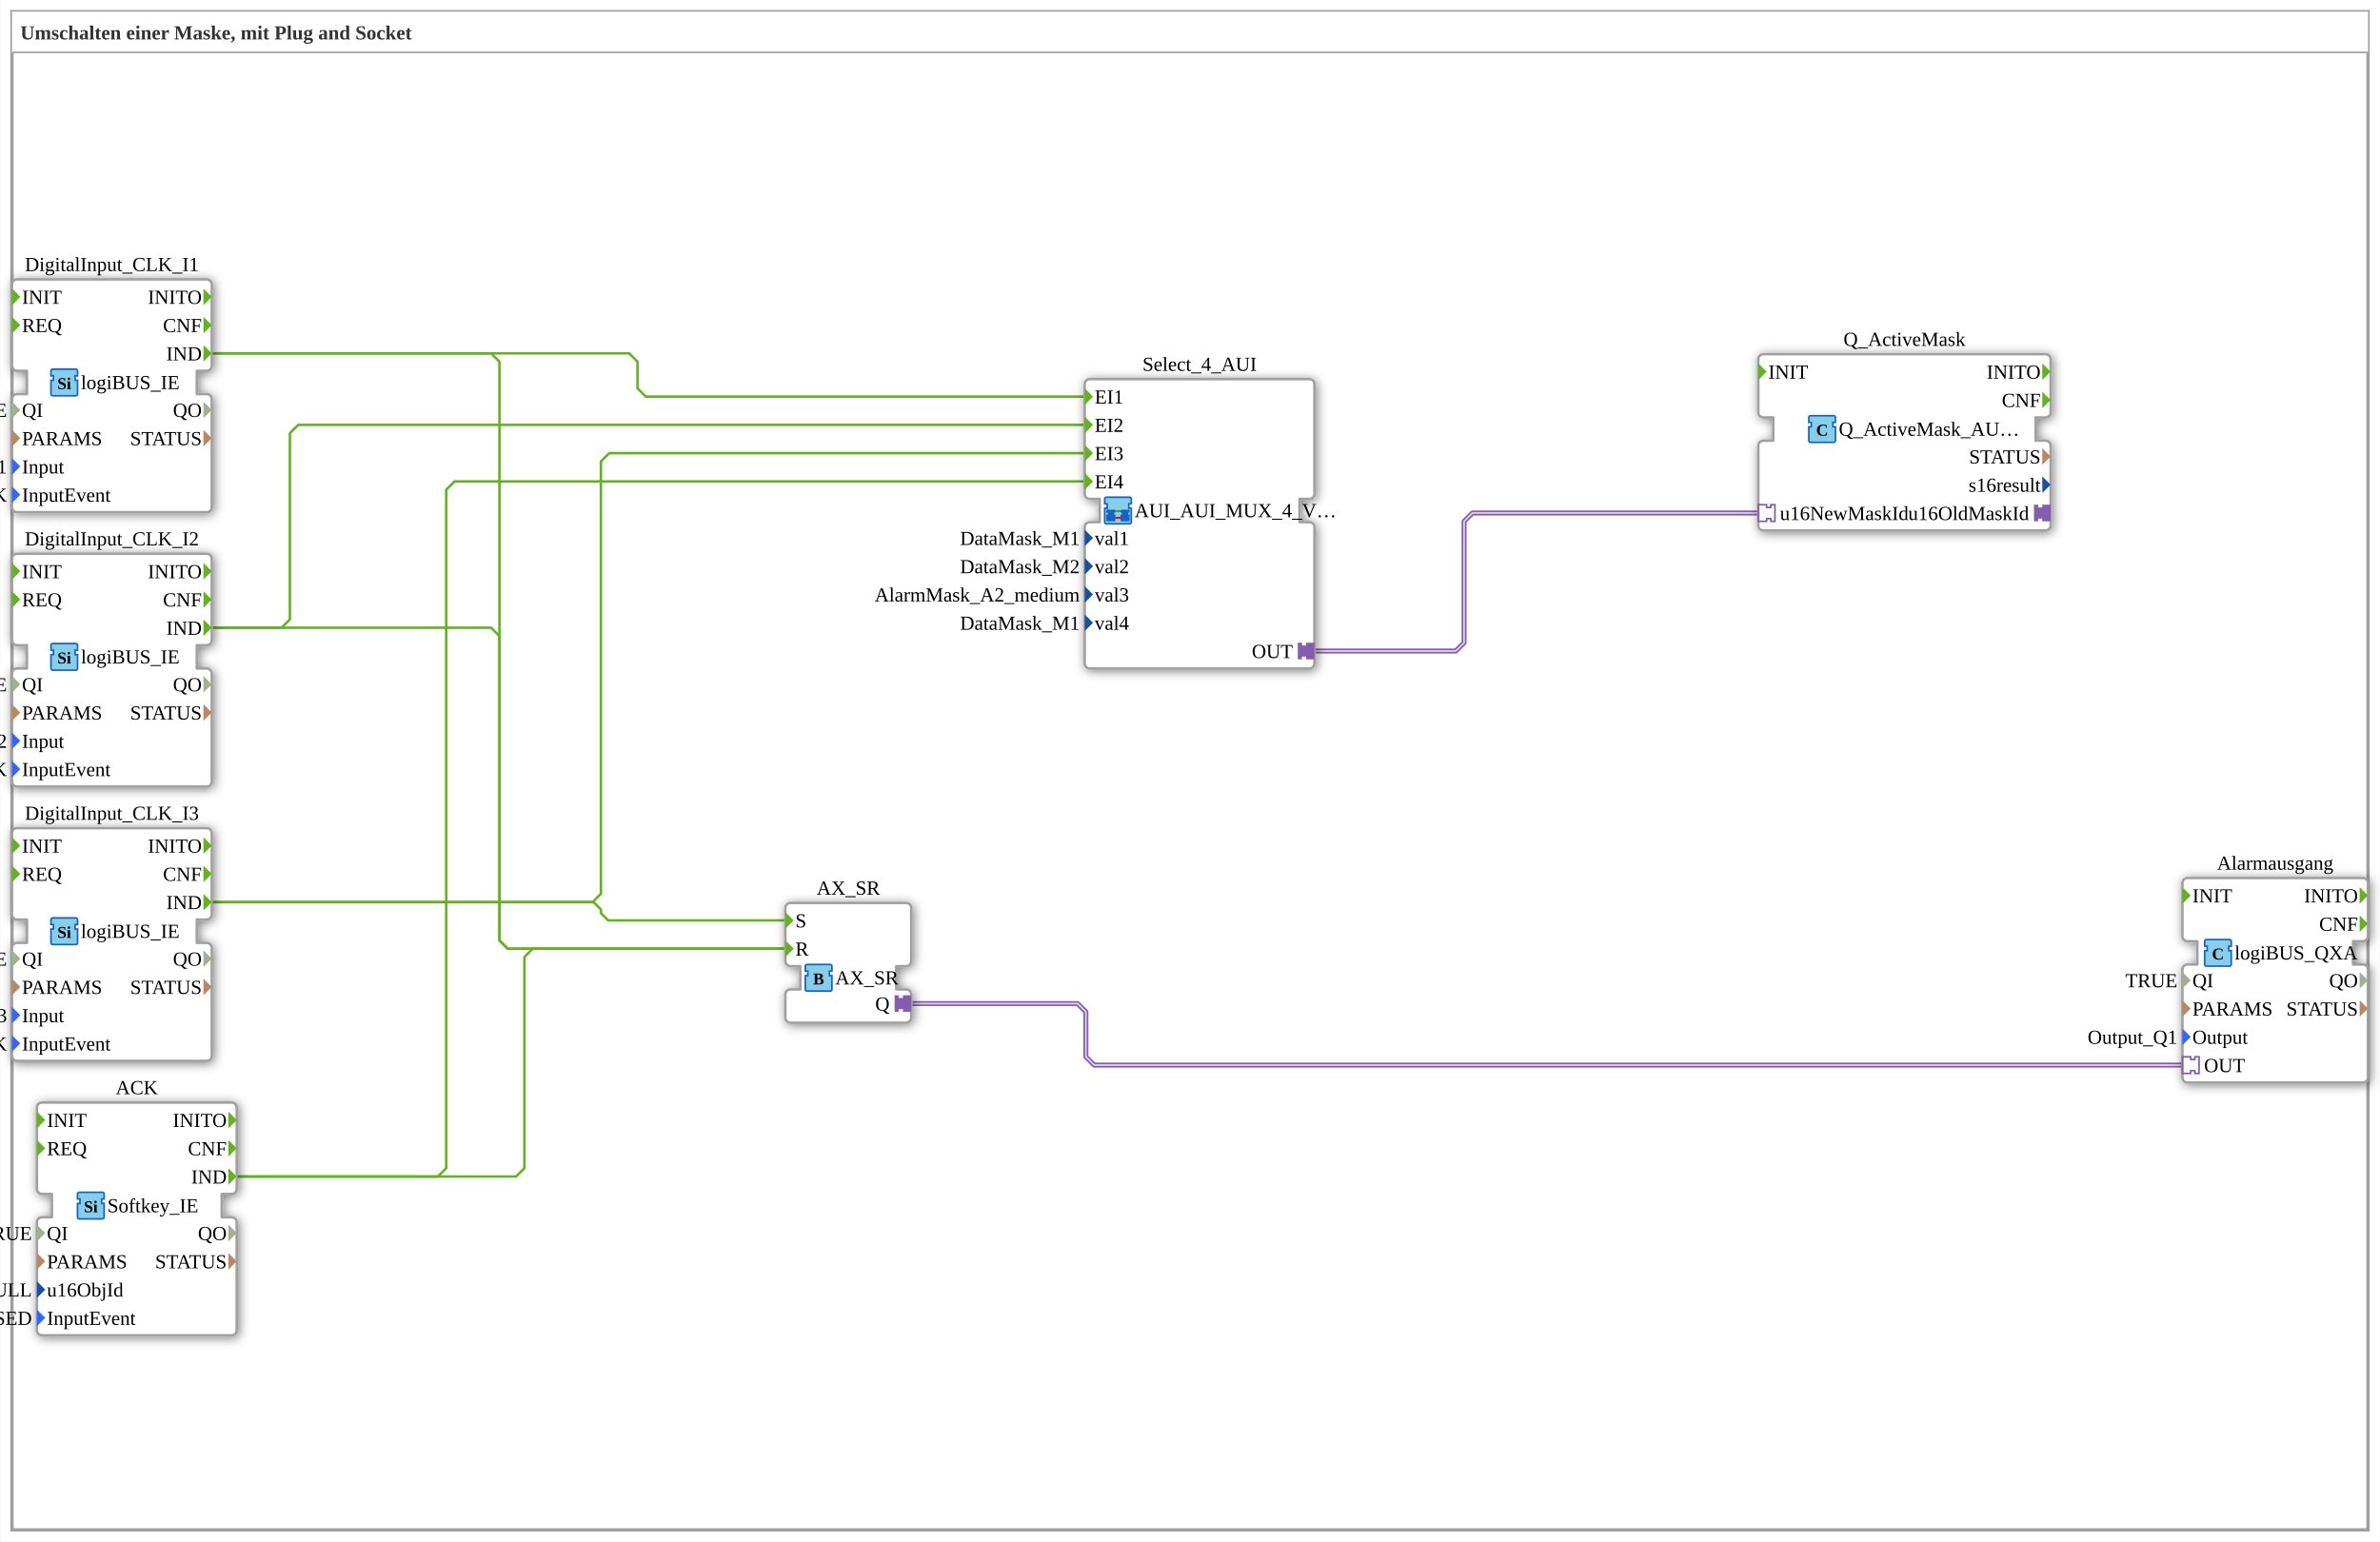
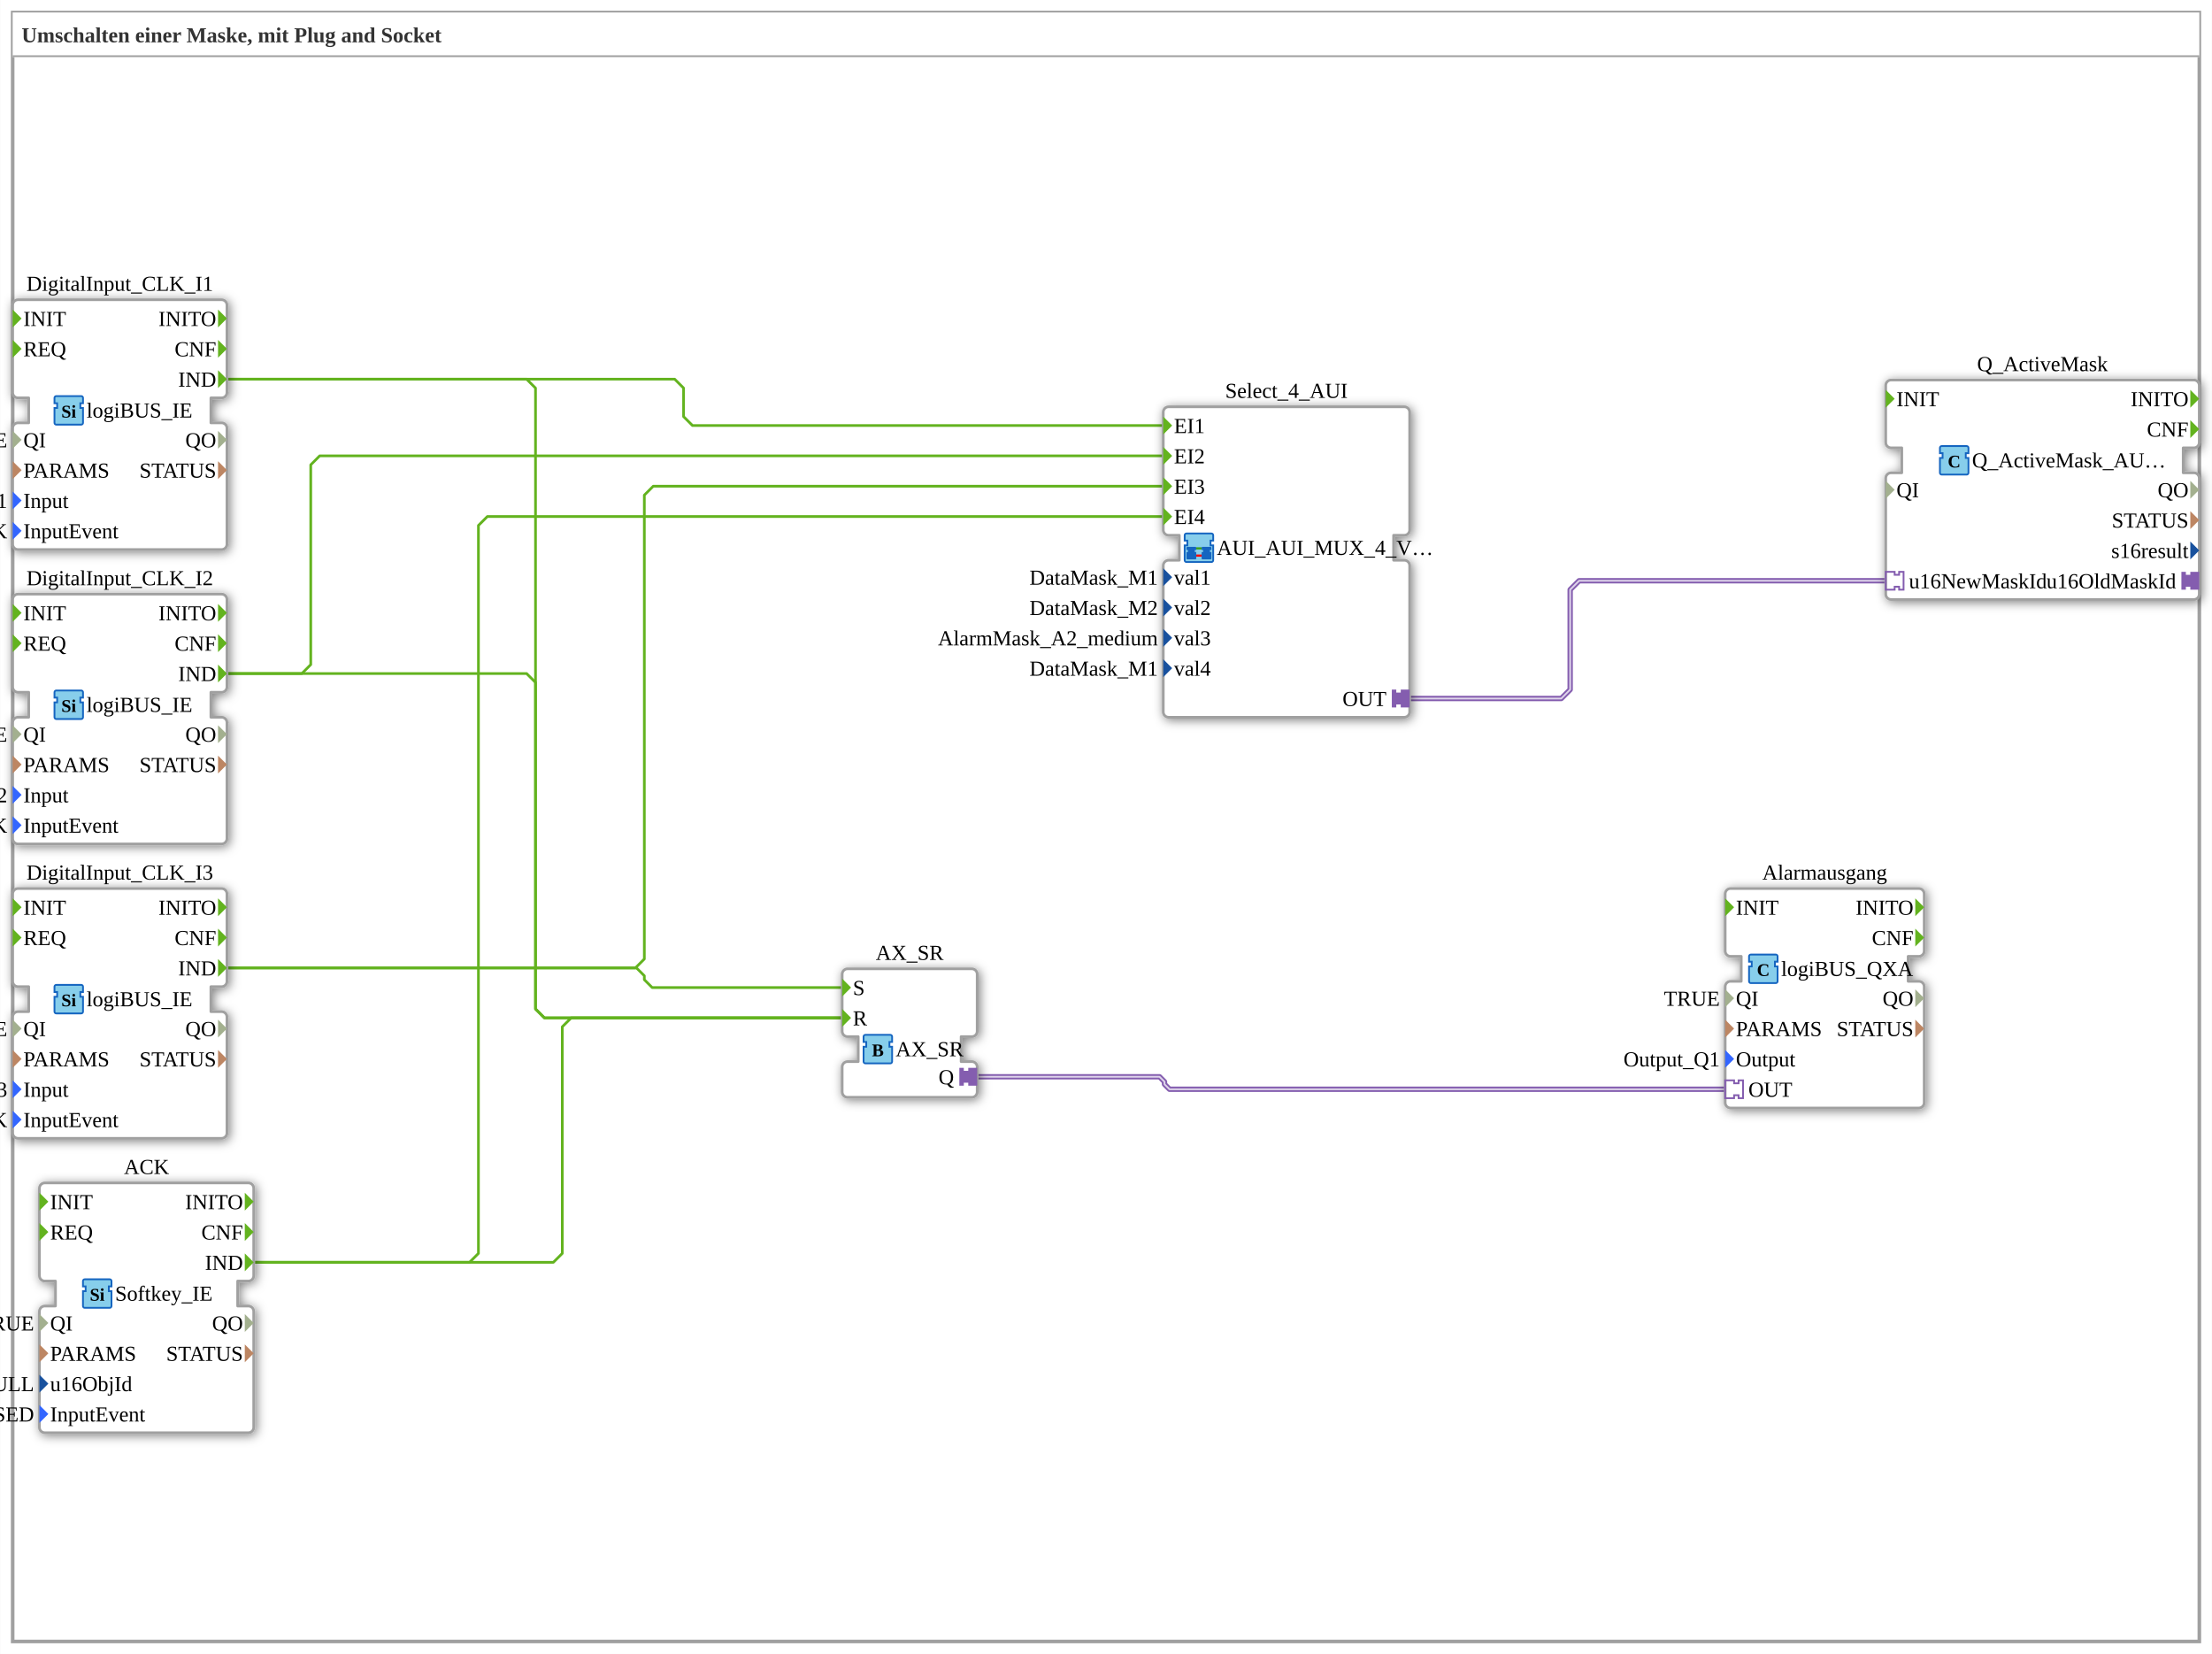
- <svg xmlns="http://www.w3.org/2000/svg" viewBox="53.0 -93.0 1430.6 927.0" width="1431" height="927">
+ <svg xmlns="http://www.w3.org/2000/svg" viewBox="53.0 -93.0 1239.8 927.0" width="1240" height="927">
  <style>
    @font-face {
      font-family: "TGL 0-17_std";
      src: local("TGL 0-17_std"), url("../../../_static/fonts/TGL-0-17_std.ttf") format("truetype");
      font-style: normal;
      font-weight: normal;
    }
    @font-face {
      font-family: "TGL 0-17";
      src: local("TGL 0-17"), local("TGL 0-17 alt"), url("../../../_static/fonts/TGL-0-17_std.ttf") format("truetype");
      font-style: normal;
      font-weight: normal;
    }
    @font-face {
      font-family: "TGL 0-16_std";
      src: local("TGL 0-16_std"), url("../../../_static/fonts/TGL-0-16_std.ttf") format("truetype");
      font-style: normal;
      font-weight: normal;
    }
    @font-face {
      font-family: "TGL 0-16";
      src: local("TGL 0-16"), url("../../../_static/fonts/TGL-0-16_std.ttf") format("truetype");
      font-style: normal;
      font-weight: normal;
    }
  </style>
  <defs>
    <filter id="dropShadow" x="-20%" y="-20%" width="140%" height="140%">
      <feGaussianBlur in="SourceAlpha" stdDeviation="3" result="blur" />
      <feOffset in="blur" dx="1" dy="1" result="offsetBlur" />
      <feFlood flood-color="#000000" flood-opacity="0.5" result="shadowColor" />
      <feComposite in="shadowColor" in2="offsetBlur" operator="in" result="shadow" />
      <feMerge>
        <feMergeNode in="shadow" />
        <feMergeNode in="SourceGraphic" />
      </feMerge>
    </filter>
  </defs>
-   <rect x="53.0" y="-93.0" width="1430.6" height="927.0" fill="white" />
-   <rect x="60.0" y="-86.0" width="1416.6" height="913.0" fill="none" stroke="#A0A0A0" stroke-width="2" />
-   <rect x="60.0" y="-86.0" width="1416.6" height="25.0" fill="white" stroke="none" />
-   <line x1="60.0" y1="-61.5" x2="1476.6" y2="-61.5" stroke="#A0A0A0" stroke-width="1" />
+   <rect x="53.0" y="-93.0" width="1239.8" height="927.0" fill="white" />
+   <rect x="60.0" y="-86.0" width="1225.8" height="913.0" fill="none" stroke="#A0A0A0" stroke-width="2" />
+   <rect x="60.0" y="-86.0" width="1225.8" height="25.0" fill="white" stroke="none" />
+   <line x1="60.0" y1="-61.5" x2="1285.8" y2="-61.5" stroke="#A0A0A0" stroke-width="1" />
  <text x="65.0" y="-69.3" font-family="'TGL 0-17_std', 'TGL 0-17', 'Times New Roman', Times, serif" font-size="12" font-weight="bold" fill="#333333">Umschalten einer Maske, mit Plug and Socket</text>
  <g id="sidebars">
  </g>
  <g id="connections">
    <polyline points="180.1,119.5 431.1,119.5 436.1,124.5 436.1,140.5 441.1,145.5 705.0,145.5" fill="none" stroke="#63B31F" stroke-width="1.5" stroke-linejoin="round" />
    <polyline points="180.1,284.5 222.1,284.5 227.1,279.5 227.1,167.5 232.1,162.5 705.0,162.5" fill="none" stroke="#63B31F" stroke-width="1.5" stroke-linejoin="round" />
    <polyline points="180.1,449.5 409.1,449.5 414.1,444.5 414.1,184.5 419.1,179.5 705.0,179.5" fill="none" stroke="#63B31F" stroke-width="1.5" stroke-linejoin="round" />
    <polyline points="195.1,614.5 316.1,614.5 321.1,609.5 321.1,201.5 326.1,196.5 705.0,196.5" fill="none" stroke="#63B31F" stroke-width="1.5" stroke-linejoin="round" />
    <polyline points="180.1,449.5 409.7,449.5 414.1,453.9 414.1,456.1 418.5,460.5 525.0,460.5" fill="none" stroke="#63B31F" stroke-width="1.5" stroke-linejoin="round" />
    <polyline points="180.1,284.5 348.1,284.5 353.1,289.5 353.1,472.5 358.1,477.5 525.0,477.5" fill="none" stroke="#63B31F" stroke-width="1.5" stroke-linejoin="round" />
    <polyline points="180.1,119.5 348.1,119.5 353.1,124.5 353.1,472.5 358.1,477.5 525.0,477.5" fill="none" stroke="#63B31F" stroke-width="1.5" stroke-linejoin="round" />
    <polyline points="195.1,614.5 363.1,614.5 368.1,609.5 368.1,482.5 373.1,477.5 525.0,477.5" fill="none" stroke="#63B31F" stroke-width="1.5" stroke-linejoin="round" />
-     <polyline points="843.1,298.5 928.1,298.5 933.1,293.5 933.1,220.5 938.1,215.5 1110.0,215.5" fill="none" stroke="#845DAF" stroke-width="3" stroke-linejoin="round" />
-     <polyline points="843.1,298.5 928.1,298.5 933.1,293.5 933.1,220.5 938.1,215.5 1110.0,215.5" fill="none" stroke="#DED4EA" stroke-width="1" stroke-linejoin="round" />
-     <polyline points="600.7,510.5 700.7,510.5 705.7,515.5 705.7,542.5 710.7,547.5 1365.0,547.5" fill="none" stroke="#845DAF" stroke-width="3" stroke-linejoin="round" />
-     <polyline points="600.7,510.5 700.7,510.5 705.7,515.5 705.7,542.5 710.7,547.5 1365.0,547.5" fill="none" stroke="#DED4EA" stroke-width="1" stroke-linejoin="round" />
+     <polyline points="843.1,298.5 928.1,298.5 933.1,293.5 933.1,237.5 938.1,232.5 1110.0,232.5" fill="none" stroke="#845DAF" stroke-width="3" stroke-linejoin="round" />
+     <polyline points="843.1,298.5 928.1,298.5 933.1,293.5 933.1,237.5 938.1,232.5 1110.0,232.5" fill="none" stroke="#DED4EA" stroke-width="1" stroke-linejoin="round" />
+     <polyline points="600.7,510.5 702.9,510.5 705.7,513.3 705.7,514.7 708.5,517.5 1020.0,517.5" fill="none" stroke="#845DAF" stroke-width="3" stroke-linejoin="round" />
+     <polyline points="600.7,510.5 702.9,510.5 705.7,513.3 705.7,514.7 708.5,517.5 1020.0,517.5" fill="none" stroke="#DED4EA" stroke-width="1" stroke-linejoin="round" />
  </g>
  <g id="interface_ports">
  </g>
  <g id="instances">
    <g id="fb_DigitalInput_CLK_I1" transform="translate(60.0, 75.0)">
      <path d="M 3 0             L 117.125 0             A 3 3 0 0 1 120.125 3             L 120.125 52             A 3 3 0 0 1 117.125 55             L 111.125 55             L 111.125 69             L 117.125 69             A 3 3 0 0 1 120.125 72             L 120.125 137             A 3 3 0 0 1 117.125 140             L 3 140             A 3 3 0 0 1 0 137             L 0 72             A 3 3 0 0 1 3 69             L 9 69             L 9 55             L 3 55             A 3 3 0 0 1 0 52             L 0 3             A 3 3 0 0 1 3 0             Z" fill="#FFFFFF" stroke="#A0A0A0" stroke-width="1.5" stroke-linejoin="round" filter="url(#dropShadow)" />
      <path d="M 24.438 54.0             L 38.438 54.0             A 1 1 0 0 1 39.438 55.0             L 39.438 58.0             L 37.938 58.0             L 37.938 60.667             L 39.438 60.667             L 39.438 69.0             A 1 1 0 0 1 38.438 70.0             L 24.438 70.0             A 1 1 0 0 1 23.438 69.0             L 23.438 60.667             L 24.938 60.667             L 24.938 58.0             L 23.438 58.0             L 23.438 55.0             A 1 1 0 0 1 24.438 54.0             Z" fill="#87CEEB" stroke="#1565C0" stroke-width="1" />
      <text x="31.438" y="66.0" font-family="'TGL 0-17_std', 'TGL 0-17', 'Times New Roman', Times, serif" font-size="10" font-weight="bold" fill="#000000" text-anchor="middle">Si</text>
      <text x="41.438" y="66.0" font-family="'TGL 0-16_std', 'TGL 0-16', 'Times New Roman', Times, serif" font-size="12" fill="#000000">logiBUS_IE</text>
      <polygon points="0,5.5 5,10.5 0,15.5" fill="#63B31F" />
      <text x="6" y="14.7" font-family="'TGL 0-17_std', 'TGL 0-17', 'Times New Roman', Times, serif" font-size="12" fill="#000000">INIT</text>
      <polygon points="0,22.5 5,27.5 0,32.5" fill="#63B31F" />
      <text x="6" y="31.7" font-family="'TGL 0-17_std', 'TGL 0-17', 'Times New Roman', Times, serif" font-size="12" fill="#000000">REQ</text>
      <polygon points="115.125,5.5 120.125,10.5 115.125,15.5" fill="#63B31F" />
      <text x="114.125" y="14.7" font-family="'TGL 0-17_std', 'TGL 0-17', 'Times New Roman', Times, serif" font-size="12" fill="#000000" text-anchor="end">INITO</text>
      <polygon points="115.125,22.5 120.125,27.5 115.125,32.5" fill="#63B31F" />
      <text x="114.125" y="31.7" font-family="'TGL 0-17_std', 'TGL 0-17', 'Times New Roman', Times, serif" font-size="12" fill="#000000" text-anchor="end">CNF</text>
      <polygon points="115.125,39.5 120.125,44.5 115.125,49.5" fill="#63B31F" />
      <text x="114.125" y="48.7" font-family="'TGL 0-17_std', 'TGL 0-17', 'Times New Roman', Times, serif" font-size="12" fill="#000000" text-anchor="end">IND</text>
      <polygon points="0,73.5 5,78.5 0,83.5" fill="#A3B08F" />
      <text x="6" y="82.7" font-family="'TGL 0-17_std', 'TGL 0-17', 'Times New Roman', Times, serif" font-size="12" fill="#000000">QI</text>
      <polygon points="0,90.5 5,95.5 0,100.5" fill="#BD8663" />
      <text x="6" y="99.7" font-family="'TGL 0-17_std', 'TGL 0-17', 'Times New Roman', Times, serif" font-size="12" fill="#000000">PARAMS</text>
      <polygon points="0,107.5 5,112.5 0,117.5" fill="#3366FF" />
      <text x="6" y="116.7" font-family="'TGL 0-17_std', 'TGL 0-17', 'Times New Roman', Times, serif" font-size="12" fill="#000000">Input</text>
      <polygon points="0,124.5 5,129.5 0,134.5" fill="#3366FF" />
      <text x="6" y="133.7" font-family="'TGL 0-17_std', 'TGL 0-17', 'Times New Roman', Times, serif" font-size="12" fill="#000000">InputEvent</text>
      <polygon points="115.125,73.5 120.125,78.5 115.125,83.5" fill="#A3B08F" />
      <text x="114.125" y="82.7" font-family="'TGL 0-17_std', 'TGL 0-17', 'Times New Roman', Times, serif" font-size="12" fill="#000000" text-anchor="end">QO</text>
      <polygon points="115.125,90.5 120.125,95.5 115.125,100.5" fill="#BD8663" />
      <text x="114.125" y="99.7" font-family="'TGL 0-17_std', 'TGL 0-17', 'Times New Roman', Times, serif" font-size="12" fill="#000000" text-anchor="end">STATUS</text>
      <text x="-3" y="82.7" font-family="'TGL 0-17_std', 'TGL 0-17', 'Times New Roman', Times, serif" font-size="12" fill="#000000" text-anchor="end">TRUE</text>
      <text x="-3" y="116.7" font-family="'TGL 0-17_std', 'TGL 0-17', 'Times New Roman', Times, serif" font-size="12" fill="#000000" text-anchor="end">Input_I1</text>
      <text x="-3" y="133.7" font-family="'TGL 0-17_std', 'TGL 0-17', 'Times New Roman', Times, serif" font-size="12" fill="#000000" text-anchor="end">BUTTON_SINGLE_CLICK</text>
      <text x="60.062" y="-5" font-family="'TGL 0-17_std', 'TGL 0-17', 'Times New Roman', Times, serif" font-size="12" fill="#000000" text-anchor="middle">DigitalInput_CLK_I1</text>
    </g>
    <g id="fb_DigitalInput_CLK_I2" transform="translate(60.0, 240.0)">
      <path d="M 3 0             L 117.125 0             A 3 3 0 0 1 120.125 3             L 120.125 52             A 3 3 0 0 1 117.125 55             L 111.125 55             L 111.125 69             L 117.125 69             A 3 3 0 0 1 120.125 72             L 120.125 137             A 3 3 0 0 1 117.125 140             L 3 140             A 3 3 0 0 1 0 137             L 0 72             A 3 3 0 0 1 3 69             L 9 69             L 9 55             L 3 55             A 3 3 0 0 1 0 52             L 0 3             A 3 3 0 0 1 3 0             Z" fill="#FFFFFF" stroke="#A0A0A0" stroke-width="1.5" stroke-linejoin="round" filter="url(#dropShadow)" />
      <path d="M 24.438 54.0             L 38.438 54.0             A 1 1 0 0 1 39.438 55.0             L 39.438 58.0             L 37.938 58.0             L 37.938 60.667             L 39.438 60.667             L 39.438 69.0             A 1 1 0 0 1 38.438 70.0             L 24.438 70.0             A 1 1 0 0 1 23.438 69.0             L 23.438 60.667             L 24.938 60.667             L 24.938 58.0             L 23.438 58.0             L 23.438 55.0             A 1 1 0 0 1 24.438 54.0             Z" fill="#87CEEB" stroke="#1565C0" stroke-width="1" />
      <text x="31.438" y="66.0" font-family="'TGL 0-17_std', 'TGL 0-17', 'Times New Roman', Times, serif" font-size="10" font-weight="bold" fill="#000000" text-anchor="middle">Si</text>
      <text x="41.438" y="66.0" font-family="'TGL 0-16_std', 'TGL 0-16', 'Times New Roman', Times, serif" font-size="12" fill="#000000">logiBUS_IE</text>
      <polygon points="0,5.5 5,10.5 0,15.5" fill="#63B31F" />
      <text x="6" y="14.7" font-family="'TGL 0-17_std', 'TGL 0-17', 'Times New Roman', Times, serif" font-size="12" fill="#000000">INIT</text>
      <polygon points="0,22.5 5,27.5 0,32.5" fill="#63B31F" />
      <text x="6" y="31.7" font-family="'TGL 0-17_std', 'TGL 0-17', 'Times New Roman', Times, serif" font-size="12" fill="#000000">REQ</text>
      <polygon points="115.125,5.5 120.125,10.5 115.125,15.5" fill="#63B31F" />
      <text x="114.125" y="14.7" font-family="'TGL 0-17_std', 'TGL 0-17', 'Times New Roman', Times, serif" font-size="12" fill="#000000" text-anchor="end">INITO</text>
      <polygon points="115.125,22.5 120.125,27.5 115.125,32.5" fill="#63B31F" />
      <text x="114.125" y="31.7" font-family="'TGL 0-17_std', 'TGL 0-17', 'Times New Roman', Times, serif" font-size="12" fill="#000000" text-anchor="end">CNF</text>
      <polygon points="115.125,39.5 120.125,44.5 115.125,49.5" fill="#63B31F" />
      <text x="114.125" y="48.7" font-family="'TGL 0-17_std', 'TGL 0-17', 'Times New Roman', Times, serif" font-size="12" fill="#000000" text-anchor="end">IND</text>
      <polygon points="0,73.5 5,78.5 0,83.5" fill="#A3B08F" />
      <text x="6" y="82.7" font-family="'TGL 0-17_std', 'TGL 0-17', 'Times New Roman', Times, serif" font-size="12" fill="#000000">QI</text>
      <polygon points="0,90.5 5,95.5 0,100.5" fill="#BD8663" />
      <text x="6" y="99.7" font-family="'TGL 0-17_std', 'TGL 0-17', 'Times New Roman', Times, serif" font-size="12" fill="#000000">PARAMS</text>
      <polygon points="0,107.5 5,112.5 0,117.5" fill="#3366FF" />
      <text x="6" y="116.7" font-family="'TGL 0-17_std', 'TGL 0-17', 'Times New Roman', Times, serif" font-size="12" fill="#000000">Input</text>
      <polygon points="0,124.5 5,129.5 0,134.5" fill="#3366FF" />
      <text x="6" y="133.7" font-family="'TGL 0-17_std', 'TGL 0-17', 'Times New Roman', Times, serif" font-size="12" fill="#000000">InputEvent</text>
      <polygon points="115.125,73.5 120.125,78.5 115.125,83.5" fill="#A3B08F" />
      <text x="114.125" y="82.7" font-family="'TGL 0-17_std', 'TGL 0-17', 'Times New Roman', Times, serif" font-size="12" fill="#000000" text-anchor="end">QO</text>
      <polygon points="115.125,90.5 120.125,95.5 115.125,100.5" fill="#BD8663" />
      <text x="114.125" y="99.7" font-family="'TGL 0-17_std', 'TGL 0-17', 'Times New Roman', Times, serif" font-size="12" fill="#000000" text-anchor="end">STATUS</text>
      <text x="-3" y="82.7" font-family="'TGL 0-17_std', 'TGL 0-17', 'Times New Roman', Times, serif" font-size="12" fill="#000000" text-anchor="end">TRUE</text>
      <text x="-3" y="116.7" font-family="'TGL 0-17_std', 'TGL 0-17', 'Times New Roman', Times, serif" font-size="12" fill="#000000" text-anchor="end">Input_I2</text>
      <text x="-3" y="133.7" font-family="'TGL 0-17_std', 'TGL 0-17', 'Times New Roman', Times, serif" font-size="12" fill="#000000" text-anchor="end">BUTTON_SINGLE_CLICK</text>
      <text x="60.062" y="-5" font-family="'TGL 0-17_std', 'TGL 0-17', 'Times New Roman', Times, serif" font-size="12" fill="#000000" text-anchor="middle">DigitalInput_CLK_I2</text>
    </g>
    <g id="fb_DigitalInput_CLK_I3" transform="translate(60.0, 405.0)">
      <path d="M 3 0             L 117.125 0             A 3 3 0 0 1 120.125 3             L 120.125 52             A 3 3 0 0 1 117.125 55             L 111.125 55             L 111.125 69             L 117.125 69             A 3 3 0 0 1 120.125 72             L 120.125 137             A 3 3 0 0 1 117.125 140             L 3 140             A 3 3 0 0 1 0 137             L 0 72             A 3 3 0 0 1 3 69             L 9 69             L 9 55             L 3 55             A 3 3 0 0 1 0 52             L 0 3             A 3 3 0 0 1 3 0             Z" fill="#FFFFFF" stroke="#A0A0A0" stroke-width="1.5" stroke-linejoin="round" filter="url(#dropShadow)" />
      <path d="M 24.438 54.0             L 38.438 54.0             A 1 1 0 0 1 39.438 55.0             L 39.438 58.0             L 37.938 58.0             L 37.938 60.667             L 39.438 60.667             L 39.438 69.0             A 1 1 0 0 1 38.438 70.0             L 24.438 70.0             A 1 1 0 0 1 23.438 69.0             L 23.438 60.667             L 24.938 60.667             L 24.938 58.0             L 23.438 58.0             L 23.438 55.0             A 1 1 0 0 1 24.438 54.0             Z" fill="#87CEEB" stroke="#1565C0" stroke-width="1" />
      <text x="31.438" y="66.0" font-family="'TGL 0-17_std', 'TGL 0-17', 'Times New Roman', Times, serif" font-size="10" font-weight="bold" fill="#000000" text-anchor="middle">Si</text>
      <text x="41.438" y="66.0" font-family="'TGL 0-16_std', 'TGL 0-16', 'Times New Roman', Times, serif" font-size="12" fill="#000000">logiBUS_IE</text>
      <polygon points="0,5.5 5,10.5 0,15.5" fill="#63B31F" />
      <text x="6" y="14.7" font-family="'TGL 0-17_std', 'TGL 0-17', 'Times New Roman', Times, serif" font-size="12" fill="#000000">INIT</text>
      <polygon points="0,22.5 5,27.5 0,32.5" fill="#63B31F" />
      <text x="6" y="31.7" font-family="'TGL 0-17_std', 'TGL 0-17', 'Times New Roman', Times, serif" font-size="12" fill="#000000">REQ</text>
      <polygon points="115.125,5.5 120.125,10.5 115.125,15.5" fill="#63B31F" />
      <text x="114.125" y="14.7" font-family="'TGL 0-17_std', 'TGL 0-17', 'Times New Roman', Times, serif" font-size="12" fill="#000000" text-anchor="end">INITO</text>
      <polygon points="115.125,22.5 120.125,27.5 115.125,32.5" fill="#63B31F" />
      <text x="114.125" y="31.7" font-family="'TGL 0-17_std', 'TGL 0-17', 'Times New Roman', Times, serif" font-size="12" fill="#000000" text-anchor="end">CNF</text>
      <polygon points="115.125,39.5 120.125,44.5 115.125,49.5" fill="#63B31F" />
      <text x="114.125" y="48.7" font-family="'TGL 0-17_std', 'TGL 0-17', 'Times New Roman', Times, serif" font-size="12" fill="#000000" text-anchor="end">IND</text>
      <polygon points="0,73.5 5,78.5 0,83.5" fill="#A3B08F" />
      <text x="6" y="82.7" font-family="'TGL 0-17_std', 'TGL 0-17', 'Times New Roman', Times, serif" font-size="12" fill="#000000">QI</text>
      <polygon points="0,90.5 5,95.5 0,100.5" fill="#BD8663" />
      <text x="6" y="99.7" font-family="'TGL 0-17_std', 'TGL 0-17', 'Times New Roman', Times, serif" font-size="12" fill="#000000">PARAMS</text>
      <polygon points="0,107.5 5,112.5 0,117.5" fill="#3366FF" />
      <text x="6" y="116.7" font-family="'TGL 0-17_std', 'TGL 0-17', 'Times New Roman', Times, serif" font-size="12" fill="#000000">Input</text>
      <polygon points="0,124.5 5,129.5 0,134.5" fill="#3366FF" />
      <text x="6" y="133.7" font-family="'TGL 0-17_std', 'TGL 0-17', 'Times New Roman', Times, serif" font-size="12" fill="#000000">InputEvent</text>
      <polygon points="115.125,73.5 120.125,78.5 115.125,83.5" fill="#A3B08F" />
      <text x="114.125" y="82.7" font-family="'TGL 0-17_std', 'TGL 0-17', 'Times New Roman', Times, serif" font-size="12" fill="#000000" text-anchor="end">QO</text>
      <polygon points="115.125,90.5 120.125,95.5 115.125,100.5" fill="#BD8663" />
      <text x="114.125" y="99.7" font-family="'TGL 0-17_std', 'TGL 0-17', 'Times New Roman', Times, serif" font-size="12" fill="#000000" text-anchor="end">STATUS</text>
      <text x="-3" y="82.7" font-family="'TGL 0-17_std', 'TGL 0-17', 'Times New Roman', Times, serif" font-size="12" fill="#000000" text-anchor="end">TRUE</text>
      <text x="-3" y="116.7" font-family="'TGL 0-17_std', 'TGL 0-17', 'Times New Roman', Times, serif" font-size="12" fill="#000000" text-anchor="end">Input_I3</text>
      <text x="-3" y="133.7" font-family="'TGL 0-17_std', 'TGL 0-17', 'Times New Roman', Times, serif" font-size="12" fill="#000000" text-anchor="end">BUTTON_SINGLE_CLICK</text>
      <text x="60.062" y="-5" font-family="'TGL 0-17_std', 'TGL 0-17', 'Times New Roman', Times, serif" font-size="12" fill="#000000" text-anchor="middle">DigitalInput_CLK_I3</text>
    </g>
    <g id="fb_ACK" transform="translate(75.0, 570.0)">
      <path d="M 3 0             L 117.125 0             A 3 3 0 0 1 120.125 3             L 120.125 52             A 3 3 0 0 1 117.125 55             L 111.125 55             L 111.125 69             L 117.125 69             A 3 3 0 0 1 120.125 72             L 120.125 137             A 3 3 0 0 1 117.125 140             L 3 140             A 3 3 0 0 1 0 137             L 0 72             A 3 3 0 0 1 3 69             L 9 69             L 9 55             L 3 55             A 3 3 0 0 1 0 52             L 0 3             A 3 3 0 0 1 3 0             Z" fill="#FFFFFF" stroke="#A0A0A0" stroke-width="1.5" stroke-linejoin="round" filter="url(#dropShadow)" />
      <path d="M 25.406 54.0             L 39.406 54.0             A 1 1 0 0 1 40.406 55.0             L 40.406 58.0             L 38.906 58.0             L 38.906 60.667             L 40.406 60.667             L 40.406 69.0             A 1 1 0 0 1 39.406 70.0             L 25.406 70.0             A 1 1 0 0 1 24.406 69.0             L 24.406 60.667             L 25.906 60.667             L 25.906 58.0             L 24.406 58.0             L 24.406 55.0             A 1 1 0 0 1 25.406 54.0             Z" fill="#87CEEB" stroke="#1565C0" stroke-width="1" />
      <text x="32.406" y="66.0" font-family="'TGL 0-17_std', 'TGL 0-17', 'Times New Roman', Times, serif" font-size="10" font-weight="bold" fill="#000000" text-anchor="middle">Si</text>
      <text x="42.406" y="66.0" font-family="'TGL 0-16_std', 'TGL 0-16', 'Times New Roman', Times, serif" font-size="12" fill="#000000">Softkey_IE</text>
      <polygon points="0,5.5 5,10.5 0,15.5" fill="#63B31F" />
      <text x="6" y="14.7" font-family="'TGL 0-17_std', 'TGL 0-17', 'Times New Roman', Times, serif" font-size="12" fill="#000000">INIT</text>
      <polygon points="0,22.5 5,27.5 0,32.5" fill="#63B31F" />
      <text x="6" y="31.7" font-family="'TGL 0-17_std', 'TGL 0-17', 'Times New Roman', Times, serif" font-size="12" fill="#000000">REQ</text>
      <polygon points="115.125,5.5 120.125,10.5 115.125,15.5" fill="#63B31F" />
      <text x="114.125" y="14.7" font-family="'TGL 0-17_std', 'TGL 0-17', 'Times New Roman', Times, serif" font-size="12" fill="#000000" text-anchor="end">INITO</text>
      <polygon points="115.125,22.5 120.125,27.5 115.125,32.5" fill="#63B31F" />
      <text x="114.125" y="31.7" font-family="'TGL 0-17_std', 'TGL 0-17', 'Times New Roman', Times, serif" font-size="12" fill="#000000" text-anchor="end">CNF</text>
      <polygon points="115.125,39.5 120.125,44.5 115.125,49.5" fill="#63B31F" />
      <text x="114.125" y="48.7" font-family="'TGL 0-17_std', 'TGL 0-17', 'Times New Roman', Times, serif" font-size="12" fill="#000000" text-anchor="end">IND</text>
      <polygon points="0,73.5 5,78.5 0,83.5" fill="#A3B08F" />
      <text x="6" y="82.7" font-family="'TGL 0-17_std', 'TGL 0-17', 'Times New Roman', Times, serif" font-size="12" fill="#000000">QI</text>
      <polygon points="0,90.5 5,95.5 0,100.5" fill="#BD8663" />
      <text x="6" y="99.7" font-family="'TGL 0-17_std', 'TGL 0-17', 'Times New Roman', Times, serif" font-size="12" fill="#000000">PARAMS</text>
      <polygon points="0,107.5 5,112.5 0,117.5" fill="#18519E" />
      <text x="6" y="116.7" font-family="'TGL 0-17_std', 'TGL 0-17', 'Times New Roman', Times, serif" font-size="12" fill="#000000">u16ObjId</text>
      <polygon points="0,124.5 5,129.5 0,134.5" fill="#3366FF" />
      <text x="6" y="133.7" font-family="'TGL 0-17_std', 'TGL 0-17', 'Times New Roman', Times, serif" font-size="12" fill="#000000">InputEvent</text>
      <polygon points="115.125,73.5 120.125,78.5 115.125,83.5" fill="#A3B08F" />
      <text x="114.125" y="82.7" font-family="'TGL 0-17_std', 'TGL 0-17', 'Times New Roman', Times, serif" font-size="12" fill="#000000" text-anchor="end">QO</text>
      <polygon points="115.125,90.5 120.125,95.5 115.125,100.5" fill="#BD8663" />
      <text x="114.125" y="99.7" font-family="'TGL 0-17_std', 'TGL 0-17', 'Times New Roman', Times, serif" font-size="12" fill="#000000" text-anchor="end">STATUS</text>
      <text x="-3" y="82.7" font-family="'TGL 0-17_std', 'TGL 0-17', 'Times New Roman', Times, serif" font-size="12" fill="#000000" text-anchor="end">TRUE</text>
      <text x="-3" y="116.7" font-family="'TGL 0-17_std', 'TGL 0-17', 'Times New Roman', Times, serif" font-size="12" fill="#000000" text-anchor="end">ID_NULL</text>
      <text x="-3" y="133.7" font-family="'TGL 0-17_std', 'TGL 0-17', 'Times New Roman', Times, serif" font-size="12" fill="#000000" text-anchor="end">SK_PRESSED</text>
      <text x="60.062" y="-5" font-family="'TGL 0-17_std', 'TGL 0-17', 'Times New Roman', Times, serif" font-size="12" fill="#000000" text-anchor="middle">ACK</text>
    </g>
    <g id="fb_Q_ActiveMask" transform="translate(1110.0, 120.0)">
-       <path d="M 3 0             L 172.75 0             A 3 3 0 0 1 175.75 3             L 175.75 35             A 3 3 0 0 1 172.75 38             L 166.75 38             L 166.75 52             L 172.75 52             A 3 3 0 0 1 175.75 55             L 175.75 103             A 3 3 0 0 1 172.75 106             L 3 106             A 3 3 0 0 1 0 103             L 0 55             A 3 3 0 0 1 3 52             L 9 52             L 9 38             L 3 38             A 3 3 0 0 1 0 35             L 0 3             A 3 3 0 0 1 3 0             Z" fill="#FFFFFF" stroke="#A0A0A0" stroke-width="1.5" stroke-linejoin="round" filter="url(#dropShadow)" />
+       <path d="M 3 0             L 172.75 0             A 3 3 0 0 1 175.75 3             L 175.75 35             A 3 3 0 0 1 172.75 38             L 166.75 38             L 166.75 52             L 172.75 52             A 3 3 0 0 1 175.75 55             L 175.75 120             A 3 3 0 0 1 172.75 123             L 3 123             A 3 3 0 0 1 0 120             L 0 55             A 3 3 0 0 1 3 52             L 9 52             L 9 38             L 3 38             A 3 3 0 0 1 0 35             L 0 3             A 3 3 0 0 1 3 0             Z" fill="#FFFFFF" stroke="#A0A0A0" stroke-width="1.5" stroke-linejoin="round" filter="url(#dropShadow)" />
      <path d="M 31.375 37.0             L 45.375 37.0             A 1 1 0 0 1 46.375 38.0             L 46.375 41.0             L 44.875 41.0             L 44.875 43.667             L 46.375 43.667             L 46.375 52.0             A 1 1 0 0 1 45.375 53.0             L 31.375 53.0             A 1 1 0 0 1 30.375 52.0             L 30.375 43.667             L 31.875 43.667             L 31.875 41.0             L 30.375 41.0             L 30.375 38.0             A 1 1 0 0 1 31.375 37.0             Z" fill="#87CEEB" stroke="#1565C0" stroke-width="1" />
      <text x="38.375" y="49.0" font-family="'TGL 0-17_std', 'TGL 0-17', 'Times New Roman', Times, serif" font-size="10" font-weight="bold" fill="#000000" text-anchor="middle">C</text>
      <text x="48.375" y="49.0" font-family="'TGL 0-16_std', 'TGL 0-16', 'Times New Roman', Times, serif" font-size="12" fill="#000000">Q_ActiveMask_AU…</text>
      <polygon points="0,5.5 5,10.5 0,15.5" fill="#63B31F" />
      <text x="6" y="14.7" font-family="'TGL 0-17_std', 'TGL 0-17', 'Times New Roman', Times, serif" font-size="12" fill="#000000">INIT</text>
      <polygon points="170.75,5.5 175.75,10.5 170.75,15.5" fill="#63B31F" />
      <text x="169.75" y="14.7" font-family="'TGL 0-17_std', 'TGL 0-17', 'Times New Roman', Times, serif" font-size="12" fill="#000000" text-anchor="end">INITO</text>
      <polygon points="170.75,22.5 175.75,27.5 170.75,32.5" fill="#63B31F" />
      <text x="169.75" y="31.7" font-family="'TGL 0-17_std', 'TGL 0-17', 'Times New Roman', Times, serif" font-size="12" fill="#000000" text-anchor="end">CNF</text>
-       <polygon points="170.75,56.5 175.75,61.5 170.75,66.5" fill="#BD8663" />
-       <text x="169.75" y="65.7" font-family="'TGL 0-17_std', 'TGL 0-17', 'Times New Roman', Times, serif" font-size="12" fill="#000000" text-anchor="end">STATUS</text>
-       <polygon points="170.75,73.5 175.75,78.5 170.75,83.5" fill="#18519E" />
-       <text x="169.75" y="82.7" font-family="'TGL 0-17_std', 'TGL 0-17', 'Times New Roman', Times, serif" font-size="12" fill="#000000" text-anchor="end">s16result</text>
-       <path d="M 0 90.5             L 5.0 90.5             L 5.0 92.167             L 7.5 92.167             L 7.5 90.5             L 10 90.5             L 10 100.5             L 7.5 100.5             L 7.5 98.833             L 5.0 98.833             L 5.0 100.5             L 0 100.5             Z" fill="none" stroke="#845DAF" stroke-width="1" />
-       <text x="13" y="99.7" font-family="'TGL 0-17_std', 'TGL 0-17', 'Times New Roman', Times, serif" font-size="12" fill="#000000">u16NewMaskId</text>
-       <path d="M 165.75 90.5             L 168.25 90.5             L 168.25 92.167             L 170.75 92.167             L 170.75 90.5             L 175.75 90.5             L 175.75 100.5             L 170.75 100.5             L 170.75 98.833             L 168.25 98.833             L 168.25 100.5             L 165.75 100.5             Z" fill="#845DAF" />
-       <text x="162.75" y="99.7" font-family="'TGL 0-17_std', 'TGL 0-17', 'Times New Roman', Times, serif" font-size="12" fill="#000000" text-anchor="end">u16OldMaskId</text>
+       <polygon points="0,56.5 5,61.5 0,66.5" fill="#A3B08F" />
+       <text x="6" y="65.7" font-family="'TGL 0-17_std', 'TGL 0-17', 'Times New Roman', Times, serif" font-size="12" fill="#000000">QI</text>
+       <polygon points="170.75,56.5 175.75,61.5 170.75,66.5" fill="#A3B08F" />
+       <text x="169.75" y="65.7" font-family="'TGL 0-17_std', 'TGL 0-17', 'Times New Roman', Times, serif" font-size="12" fill="#000000" text-anchor="end">QO</text>
+       <polygon points="170.75,73.5 175.75,78.5 170.75,83.5" fill="#BD8663" />
+       <text x="169.75" y="82.7" font-family="'TGL 0-17_std', 'TGL 0-17', 'Times New Roman', Times, serif" font-size="12" fill="#000000" text-anchor="end">STATUS</text>
+       <polygon points="170.75,90.5 175.75,95.5 170.75,100.5" fill="#18519E" />
+       <text x="169.75" y="99.7" font-family="'TGL 0-17_std', 'TGL 0-17', 'Times New Roman', Times, serif" font-size="12" fill="#000000" text-anchor="end">s16result</text>
+       <path d="M 0 107.5             L 5.0 107.5             L 5.0 109.167             L 7.5 109.167             L 7.5 107.5             L 10 107.5             L 10 117.5             L 7.5 117.5             L 7.5 115.833             L 5.0 115.833             L 5.0 117.5             L 0 117.5             Z" fill="none" stroke="#845DAF" stroke-width="1" />
+       <text x="13" y="116.7" font-family="'TGL 0-17_std', 'TGL 0-17', 'Times New Roman', Times, serif" font-size="12" fill="#000000">u16NewMaskId</text>
+       <path d="M 165.75 107.5             L 168.25 107.5             L 168.25 109.167             L 170.75 109.167             L 170.75 107.5             L 175.75 107.5             L 175.75 117.5             L 170.75 117.5             L 170.75 115.833             L 168.25 115.833             L 168.25 117.5             L 165.75 117.5             Z" fill="#845DAF" />
+       <text x="162.75" y="116.7" font-family="'TGL 0-17_std', 'TGL 0-17', 'Times New Roman', Times, serif" font-size="12" fill="#000000" text-anchor="end">u16OldMaskId</text>
      <text x="87.875" y="-5" font-family="'TGL 0-17_std', 'TGL 0-17', 'Times New Roman', Times, serif" font-size="12" fill="#000000" text-anchor="middle">Q_ActiveMask</text>
    </g>
    <g id="fb_AX_SR" transform="translate(525.0, 450.0)">
      <path d="M 3 0             L 72.688 0             A 3 3 0 0 1 75.688 3             L 75.688 35             A 3 3 0 0 1 72.688 38             L 66.688 38             L 66.688 52             L 72.688 52             A 3 3 0 0 1 75.688 55             L 75.688 69             A 3 3 0 0 1 72.688 72             L 3 72             A 3 3 0 0 1 0 69             L 0 55             A 3 3 0 0 1 3 52             L 9 52             L 9 38             L 3 38             A 3 3 0 0 1 0 35             L 0 3             A 3 3 0 0 1 3 0             Z" fill="#FFFFFF" stroke="#A0A0A0" stroke-width="1.5" stroke-linejoin="round" filter="url(#dropShadow)" />
      <path d="M 13.0 37.0             L 27.0 37.0             A 1 1 0 0 1 28.0 38.0             L 28.0 41.0             L 26.5 41.0             L 26.5 43.667             L 28.0 43.667             L 28.0 52.0             A 1 1 0 0 1 27.0 53.0             L 13.0 53.0             A 1 1 0 0 1 12.0 52.0             L 12.0 43.667             L 13.5 43.667             L 13.5 41.0             L 12.0 41.0             L 12.0 38.0             A 1 1 0 0 1 13.0 37.0             Z" fill="#87CEEB" stroke="#1565C0" stroke-width="1" />
      <text x="20.0" y="49.0" font-family="'TGL 0-17_std', 'TGL 0-17', 'Times New Roman', Times, serif" font-size="10" font-weight="bold" fill="#000000" text-anchor="middle">B</text>
      <text x="30.0" y="49.0" font-family="'TGL 0-16_std', 'TGL 0-16', 'Times New Roman', Times, serif" font-size="12" fill="#000000">AX_SR</text>
      <polygon points="0,5.5 5,10.5 0,15.5" fill="#63B31F" />
      <text x="6" y="14.7" font-family="'TGL 0-17_std', 'TGL 0-17', 'Times New Roman', Times, serif" font-size="12" fill="#000000">S</text>
      <polygon points="0,22.5 5,27.5 0,32.5" fill="#63B31F" />
      <text x="6" y="31.7" font-family="'TGL 0-17_std', 'TGL 0-17', 'Times New Roman', Times, serif" font-size="12" fill="#000000">R</text>
      <path d="M 65.688 55.5             L 68.188 55.5             L 68.188 57.167             L 70.688 57.167             L 70.688 55.5             L 75.688 55.5             L 75.688 65.5             L 70.688 65.5             L 70.688 63.833             L 68.188 63.833             L 68.188 65.5             L 65.688 65.5             Z" fill="#845DAF" />
      <text x="62.688" y="64.7" font-family="'TGL 0-17_std', 'TGL 0-17', 'Times New Roman', Times, serif" font-size="12" fill="#000000" text-anchor="end">Q</text>
      <text x="37.844" y="-5" font-family="'TGL 0-17_std', 'TGL 0-17', 'Times New Roman', Times, serif" font-size="12" fill="#000000" text-anchor="middle">AX_SR</text>
    </g>
-     <g id="fb_Alarmausgang" transform="translate(1365.0, 435.0)">
+     <g id="fb_Alarmausgang" transform="translate(1020.0, 405.0)">
      <path d="M 3 0             L 108.562 0             A 3 3 0 0 1 111.562 3             L 111.562 35             A 3 3 0 0 1 108.562 38             L 102.562 38             L 102.562 52             L 108.562 52             A 3 3 0 0 1 111.562 55             L 111.562 120             A 3 3 0 0 1 108.562 123             L 3 123             A 3 3 0 0 1 0 120             L 0 55             A 3 3 0 0 1 3 52             L 9 52             L 9 38             L 3 38             A 3 3 0 0 1 0 35             L 0 3             A 3 3 0 0 1 3 0             Z" fill="#FFFFFF" stroke="#A0A0A0" stroke-width="1.5" stroke-linejoin="round" filter="url(#dropShadow)" />
      <path d="M 14.375 37.0             L 28.375 37.0             A 1 1 0 0 1 29.375 38.0             L 29.375 41.0             L 27.875 41.0             L 27.875 43.667             L 29.375 43.667             L 29.375 52.0             A 1 1 0 0 1 28.375 53.0             L 14.375 53.0             A 1 1 0 0 1 13.375 52.0             L 13.375 43.667             L 14.875 43.667             L 14.875 41.0             L 13.375 41.0             L 13.375 38.0             A 1 1 0 0 1 14.375 37.0             Z" fill="#87CEEB" stroke="#1565C0" stroke-width="1" />
      <text x="21.375" y="49.0" font-family="'TGL 0-17_std', 'TGL 0-17', 'Times New Roman', Times, serif" font-size="10" font-weight="bold" fill="#000000" text-anchor="middle">C</text>
      <text x="31.375" y="49.0" font-family="'TGL 0-16_std', 'TGL 0-16', 'Times New Roman', Times, serif" font-size="12" fill="#000000">logiBUS_QXA</text>
      <polygon points="0,5.5 5,10.5 0,15.5" fill="#63B31F" />
      <text x="6" y="14.7" font-family="'TGL 0-17_std', 'TGL 0-17', 'Times New Roman', Times, serif" font-size="12" fill="#000000">INIT</text>
      <polygon points="106.562,5.5 111.562,10.5 106.562,15.5" fill="#63B31F" />
      <text x="105.562" y="14.7" font-family="'TGL 0-17_std', 'TGL 0-17', 'Times New Roman', Times, serif" font-size="12" fill="#000000" text-anchor="end">INITO</text>
      <polygon points="106.562,22.5 111.562,27.5 106.562,32.5" fill="#63B31F" />
      <text x="105.562" y="31.7" font-family="'TGL 0-17_std', 'TGL 0-17', 'Times New Roman', Times, serif" font-size="12" fill="#000000" text-anchor="end">CNF</text>
      <polygon points="0,56.5 5,61.5 0,66.5" fill="#A3B08F" />
      <text x="6" y="65.7" font-family="'TGL 0-17_std', 'TGL 0-17', 'Times New Roman', Times, serif" font-size="12" fill="#000000">QI</text>
      <polygon points="0,73.5 5,78.5 0,83.5" fill="#BD8663" />
      <text x="6" y="82.7" font-family="'TGL 0-17_std', 'TGL 0-17', 'Times New Roman', Times, serif" font-size="12" fill="#000000">PARAMS</text>
      <polygon points="0,90.5 5,95.5 0,100.5" fill="#3366FF" />
      <text x="6" y="99.7" font-family="'TGL 0-17_std', 'TGL 0-17', 'Times New Roman', Times, serif" font-size="12" fill="#000000">Output</text>
      <polygon points="106.562,56.5 111.562,61.5 106.562,66.5" fill="#A3B08F" />
      <text x="105.562" y="65.7" font-family="'TGL 0-17_std', 'TGL 0-17', 'Times New Roman', Times, serif" font-size="12" fill="#000000" text-anchor="end">QO</text>
      <polygon points="106.562,73.5 111.562,78.5 106.562,83.5" fill="#BD8663" />
      <text x="105.562" y="82.7" font-family="'TGL 0-17_std', 'TGL 0-17', 'Times New Roman', Times, serif" font-size="12" fill="#000000" text-anchor="end">STATUS</text>
      <text x="-3" y="65.7" font-family="'TGL 0-17_std', 'TGL 0-17', 'Times New Roman', Times, serif" font-size="12" fill="#000000" text-anchor="end">TRUE</text>
      <text x="-3" y="99.7" font-family="'TGL 0-17_std', 'TGL 0-17', 'Times New Roman', Times, serif" font-size="12" fill="#000000" text-anchor="end">Output_Q1</text>
      <path d="M 0 107.5             L 5.0 107.5             L 5.0 109.167             L 7.5 109.167             L 7.5 107.5             L 10 107.5             L 10 117.5             L 7.5 117.5             L 7.5 115.833             L 5.0 115.833             L 5.0 117.5             L 0 117.5             Z" fill="none" stroke="#845DAF" stroke-width="1" />
      <text x="13" y="116.7" font-family="'TGL 0-17_std', 'TGL 0-17', 'Times New Roman', Times, serif" font-size="12" fill="#000000">OUT</text>
      <text x="55.781" y="-5" font-family="'TGL 0-17_std', 'TGL 0-17', 'Times New Roman', Times, serif" font-size="12" fill="#000000" text-anchor="middle">Alarmausgang</text>
    </g>
    <g id="fb_Select_4_AUI" transform="translate(705.0, 135.0)">
      <path d="M 3 0             L 135.125 0             A 3 3 0 0 1 138.125 3             L 138.125 69             A 3 3 0 0 1 135.125 72             L 129.125 72             L 129.125 86             L 135.125 86             A 3 3 0 0 1 138.125 89             L 138.125 171             A 3 3 0 0 1 135.125 174             L 3 174             A 3 3 0 0 1 0 171             L 0 89             A 3 3 0 0 1 3 86             L 9 86             L 9 72             L 3 72             A 3 3 0 0 1 0 69             L 0 3             A 3 3 0 0 1 3 0             Z" fill="#FFFFFF" stroke="#A0A0A0" stroke-width="1.5" stroke-linejoin="round" filter="url(#dropShadow)" />
      <path d="M 13.0 71.0             L 27.0 71.0             A 1 1 0 0 1 28.0 72.0             L 28.0 75.0             L 26.5 75.0             L 26.5 77.667             L 28.0 77.667             L 28.0 86.0             A 1 1 0 0 1 27.0 87.0             L 13.0 87.0             A 1 1 0 0 1 12.0 86.0             L 12.0 77.667             L 13.5 77.667             L 13.5 75.0             L 12.0 75.0             L 12.0 72.0             A 1 1 0 0 1 13.0 71.0             Z" fill="#87CEEB" stroke="#1565C0" stroke-width="1" />
      <path d="M 13.5 78.5 L 18.0 78.5 A 0.5 0.5 0 0 1 18.5 79.0 L 18.5 80.25 L 17.675 80.25 L 17.675 81.417 L 18.5 81.417 L 18.5 85.0 A 0.5 0.5 0 0 1 18.0 85.5 L 13.5 85.5 A 0.5 0.5 0 0 1 13.0 85.0 L 13.0 81.417 L 13.825 81.417 L 13.825 80.25 L 13.0 80.25 L 13.0 79.0 A 0.5 0.5 0 0 1 13.5 78.5 Z" fill="#1565C0" stroke="none" />
      <path d="M 22.0 78.5 L 26.5 78.5 A 0.5 0.5 0 0 1 27.0 79.0 L 27.0 80.25 L 26.175 80.25 L 26.175 81.417 L 27.0 81.417 L 27.0 85.0 A 0.5 0.5 0 0 1 26.5 85.5 L 22.0 85.5 A 0.5 0.5 0 0 1 21.5 85.0 L 21.5 81.417 L 22.325 81.417 L 22.325 80.25 L 21.5 80.25 L 21.5 79.0 A 0.5 0.5 0 0 1 22.0 78.5 Z" fill="#1565C0" stroke="none" />
      <line x1="18.5" y1="79.34" x2="21.5" y2="79.34" stroke="#3DA015" stroke-width="1.2" />
      <line x1="18.5" y1="83.4" x2="21.5" y2="83.4" stroke="#FF0000" stroke-width="1.2" />
      <text x="30.0" y="83.0" font-family="'TGL 0-16_std', 'TGL 0-16', 'Times New Roman', Times, serif" font-size="12" fill="#000000">AUI_AUI_MUX_4_V…</text>
      <polygon points="0,5.5 5,10.5 0,15.5" fill="#63B31F" />
      <text x="6" y="14.7" font-family="'TGL 0-17_std', 'TGL 0-17', 'Times New Roman', Times, serif" font-size="12" fill="#000000">EI1</text>
      <polygon points="0,22.5 5,27.5 0,32.5" fill="#63B31F" />
      <text x="6" y="31.7" font-family="'TGL 0-17_std', 'TGL 0-17', 'Times New Roman', Times, serif" font-size="12" fill="#000000">EI2</text>
      <polygon points="0,39.5 5,44.5 0,49.5" fill="#63B31F" />
      <text x="6" y="48.7" font-family="'TGL 0-17_std', 'TGL 0-17', 'Times New Roman', Times, serif" font-size="12" fill="#000000">EI3</text>
      <polygon points="0,56.5 5,61.5 0,66.5" fill="#63B31F" />
      <text x="6" y="65.7" font-family="'TGL 0-17_std', 'TGL 0-17', 'Times New Roman', Times, serif" font-size="12" fill="#000000">EI4</text>
      <polygon points="0,90.5 5,95.5 0,100.5" fill="#18519E" />
      <text x="6" y="99.7" font-family="'TGL 0-17_std', 'TGL 0-17', 'Times New Roman', Times, serif" font-size="12" fill="#000000">val1</text>
      <polygon points="0,107.5 5,112.5 0,117.5" fill="#18519E" />
      <text x="6" y="116.7" font-family="'TGL 0-17_std', 'TGL 0-17', 'Times New Roman', Times, serif" font-size="12" fill="#000000">val2</text>
      <polygon points="0,124.5 5,129.5 0,134.5" fill="#18519E" />
      <text x="6" y="133.7" font-family="'TGL 0-17_std', 'TGL 0-17', 'Times New Roman', Times, serif" font-size="12" fill="#000000">val3</text>
      <polygon points="0,141.5 5,146.5 0,151.5" fill="#18519E" />
      <text x="6" y="150.7" font-family="'TGL 0-17_std', 'TGL 0-17', 'Times New Roman', Times, serif" font-size="12" fill="#000000">val4</text>
      <text x="-3" y="99.7" font-family="'TGL 0-17_std', 'TGL 0-17', 'Times New Roman', Times, serif" font-size="12" fill="#000000" text-anchor="end">DataMask_M1</text>
      <text x="-3" y="116.7" font-family="'TGL 0-17_std', 'TGL 0-17', 'Times New Roman', Times, serif" font-size="12" fill="#000000" text-anchor="end">DataMask_M2</text>
      <text x="-3" y="133.7" font-family="'TGL 0-17_std', 'TGL 0-17', 'Times New Roman', Times, serif" font-size="12" fill="#000000" text-anchor="end">AlarmMask_A2_medium</text>
      <text x="-3" y="150.7" font-family="'TGL 0-17_std', 'TGL 0-17', 'Times New Roman', Times, serif" font-size="12" fill="#000000" text-anchor="end">DataMask_M1</text>
      <path d="M 128.125 158.5             L 130.625 158.5             L 130.625 160.167             L 133.125 160.167             L 133.125 158.5             L 138.125 158.5             L 138.125 168.5             L 133.125 168.5             L 133.125 166.833             L 130.625 166.833             L 130.625 168.5             L 128.125 168.5             Z" fill="#845DAF" />
      <text x="125.125" y="167.7" font-family="'TGL 0-17_std', 'TGL 0-17', 'Times New Roman', Times, serif" font-size="12" fill="#000000" text-anchor="end">OUT</text>
      <text x="69.062" y="-5" font-family="'TGL 0-17_std', 'TGL 0-17', 'Times New Roman', Times, serif" font-size="12" fill="#000000" text-anchor="middle">Select_4_AUI</text>
    </g>
  </g>
</svg>
